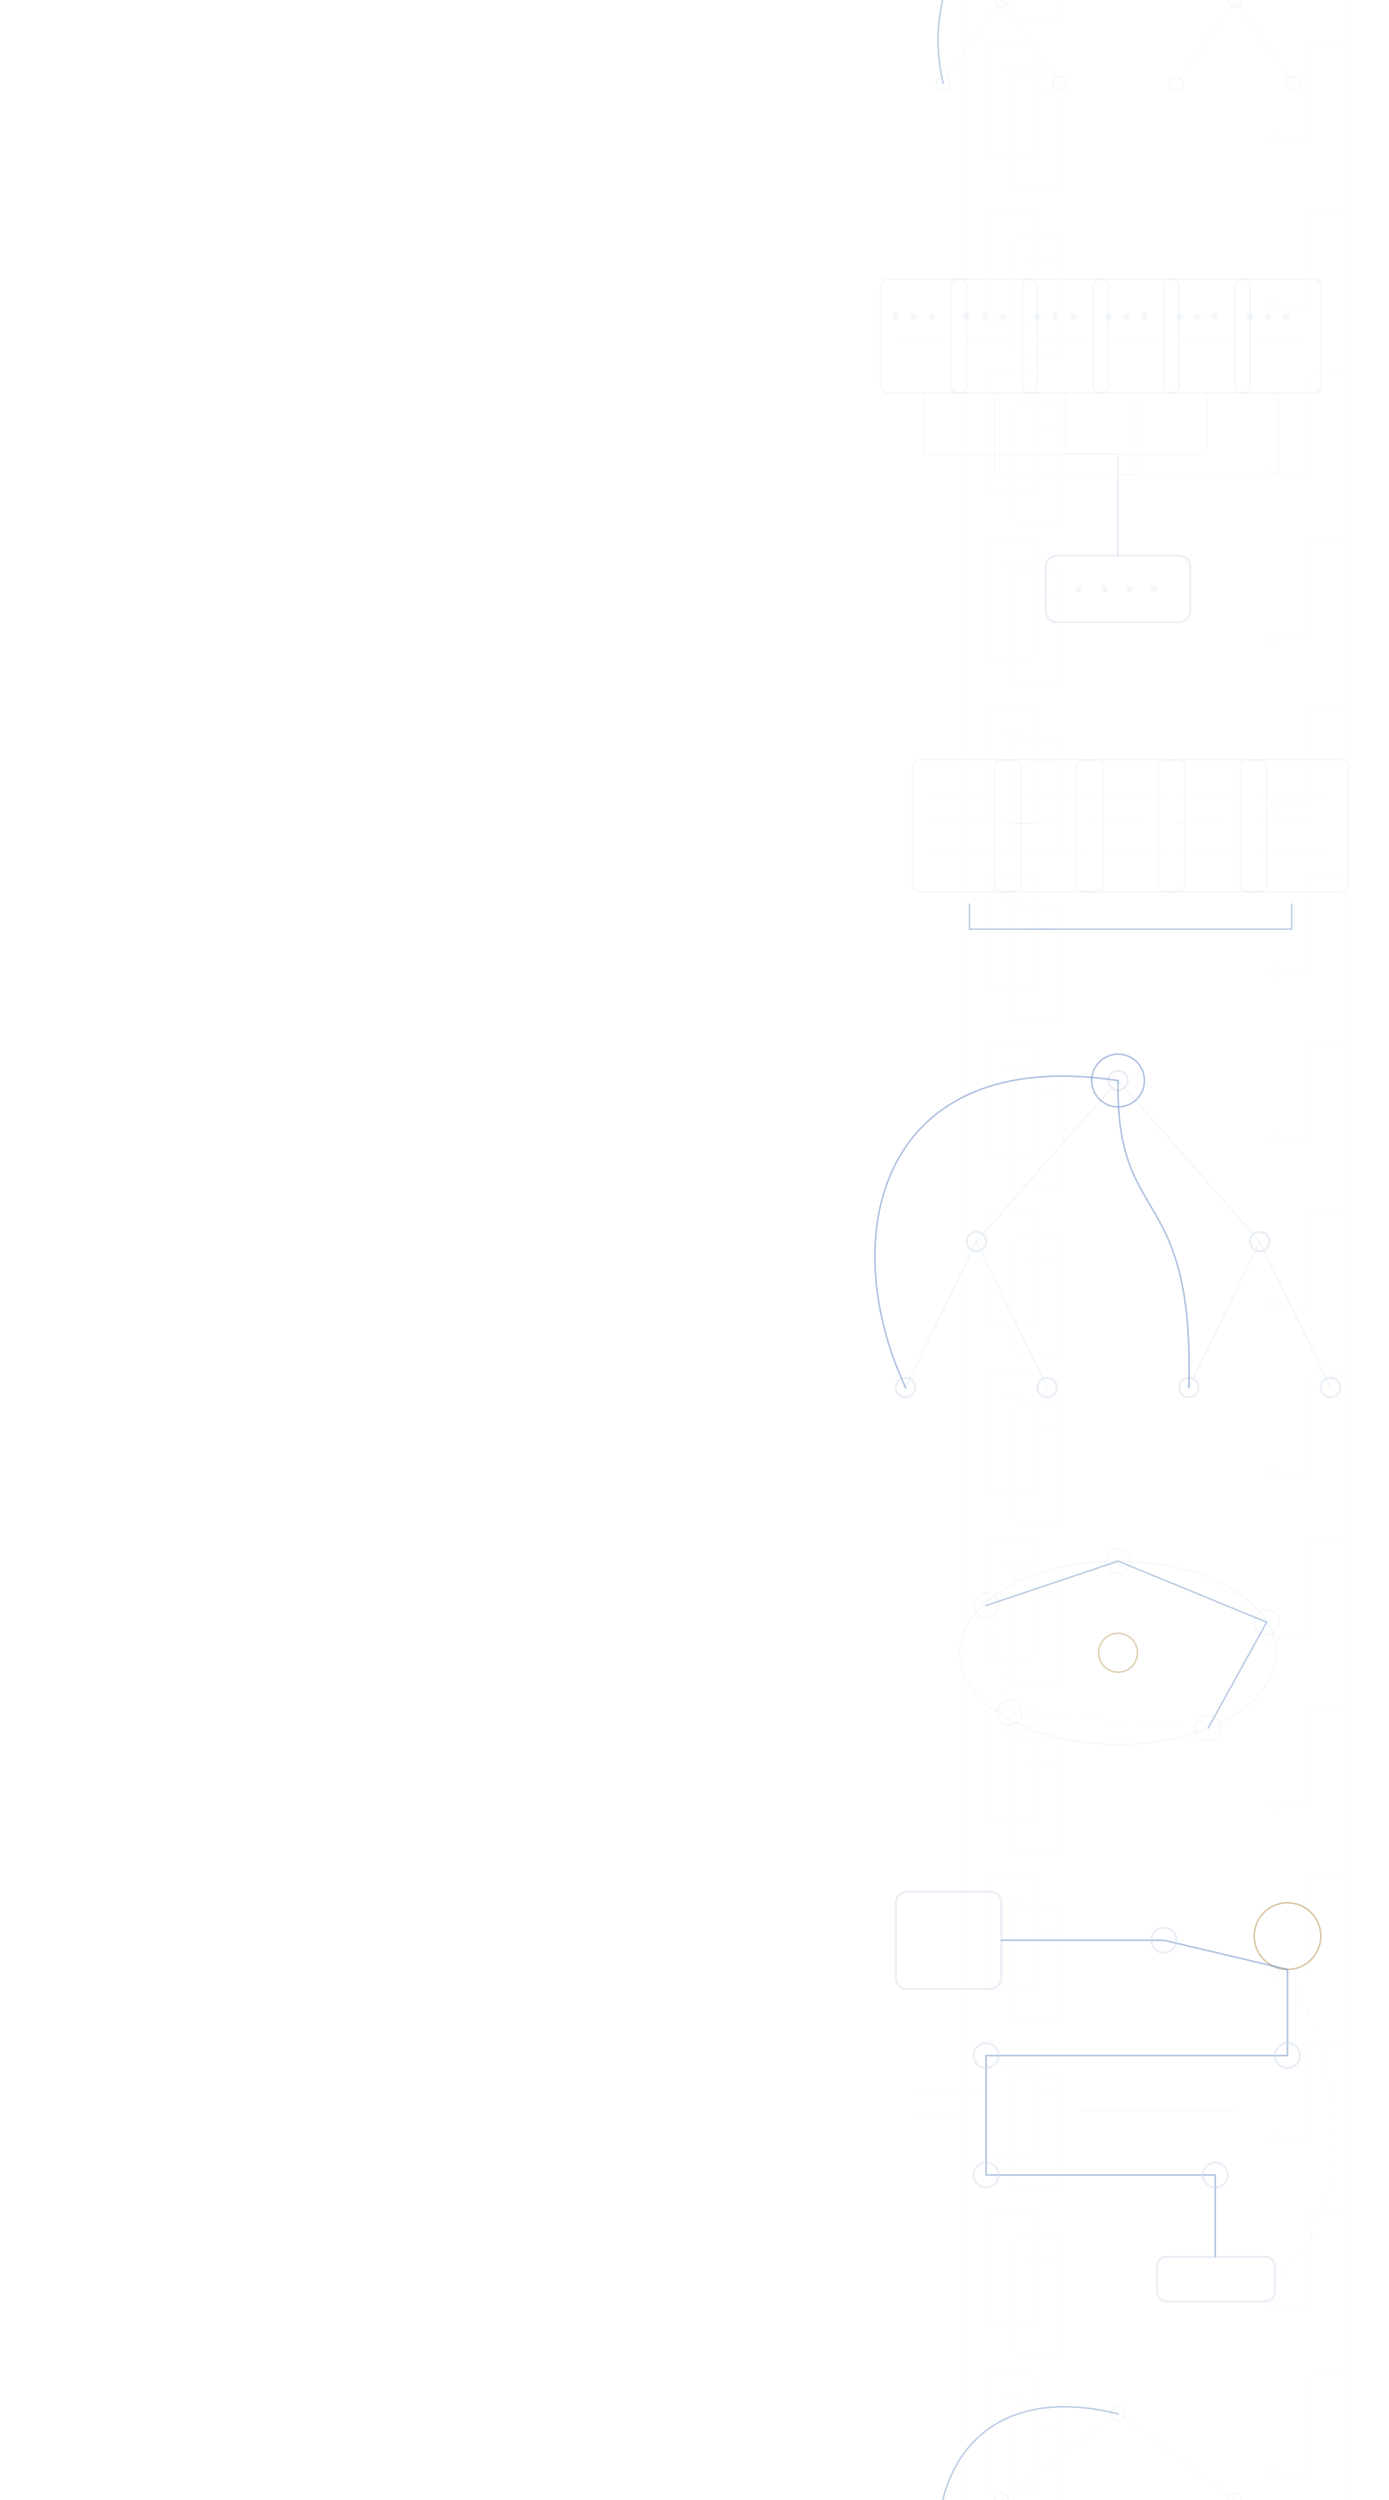
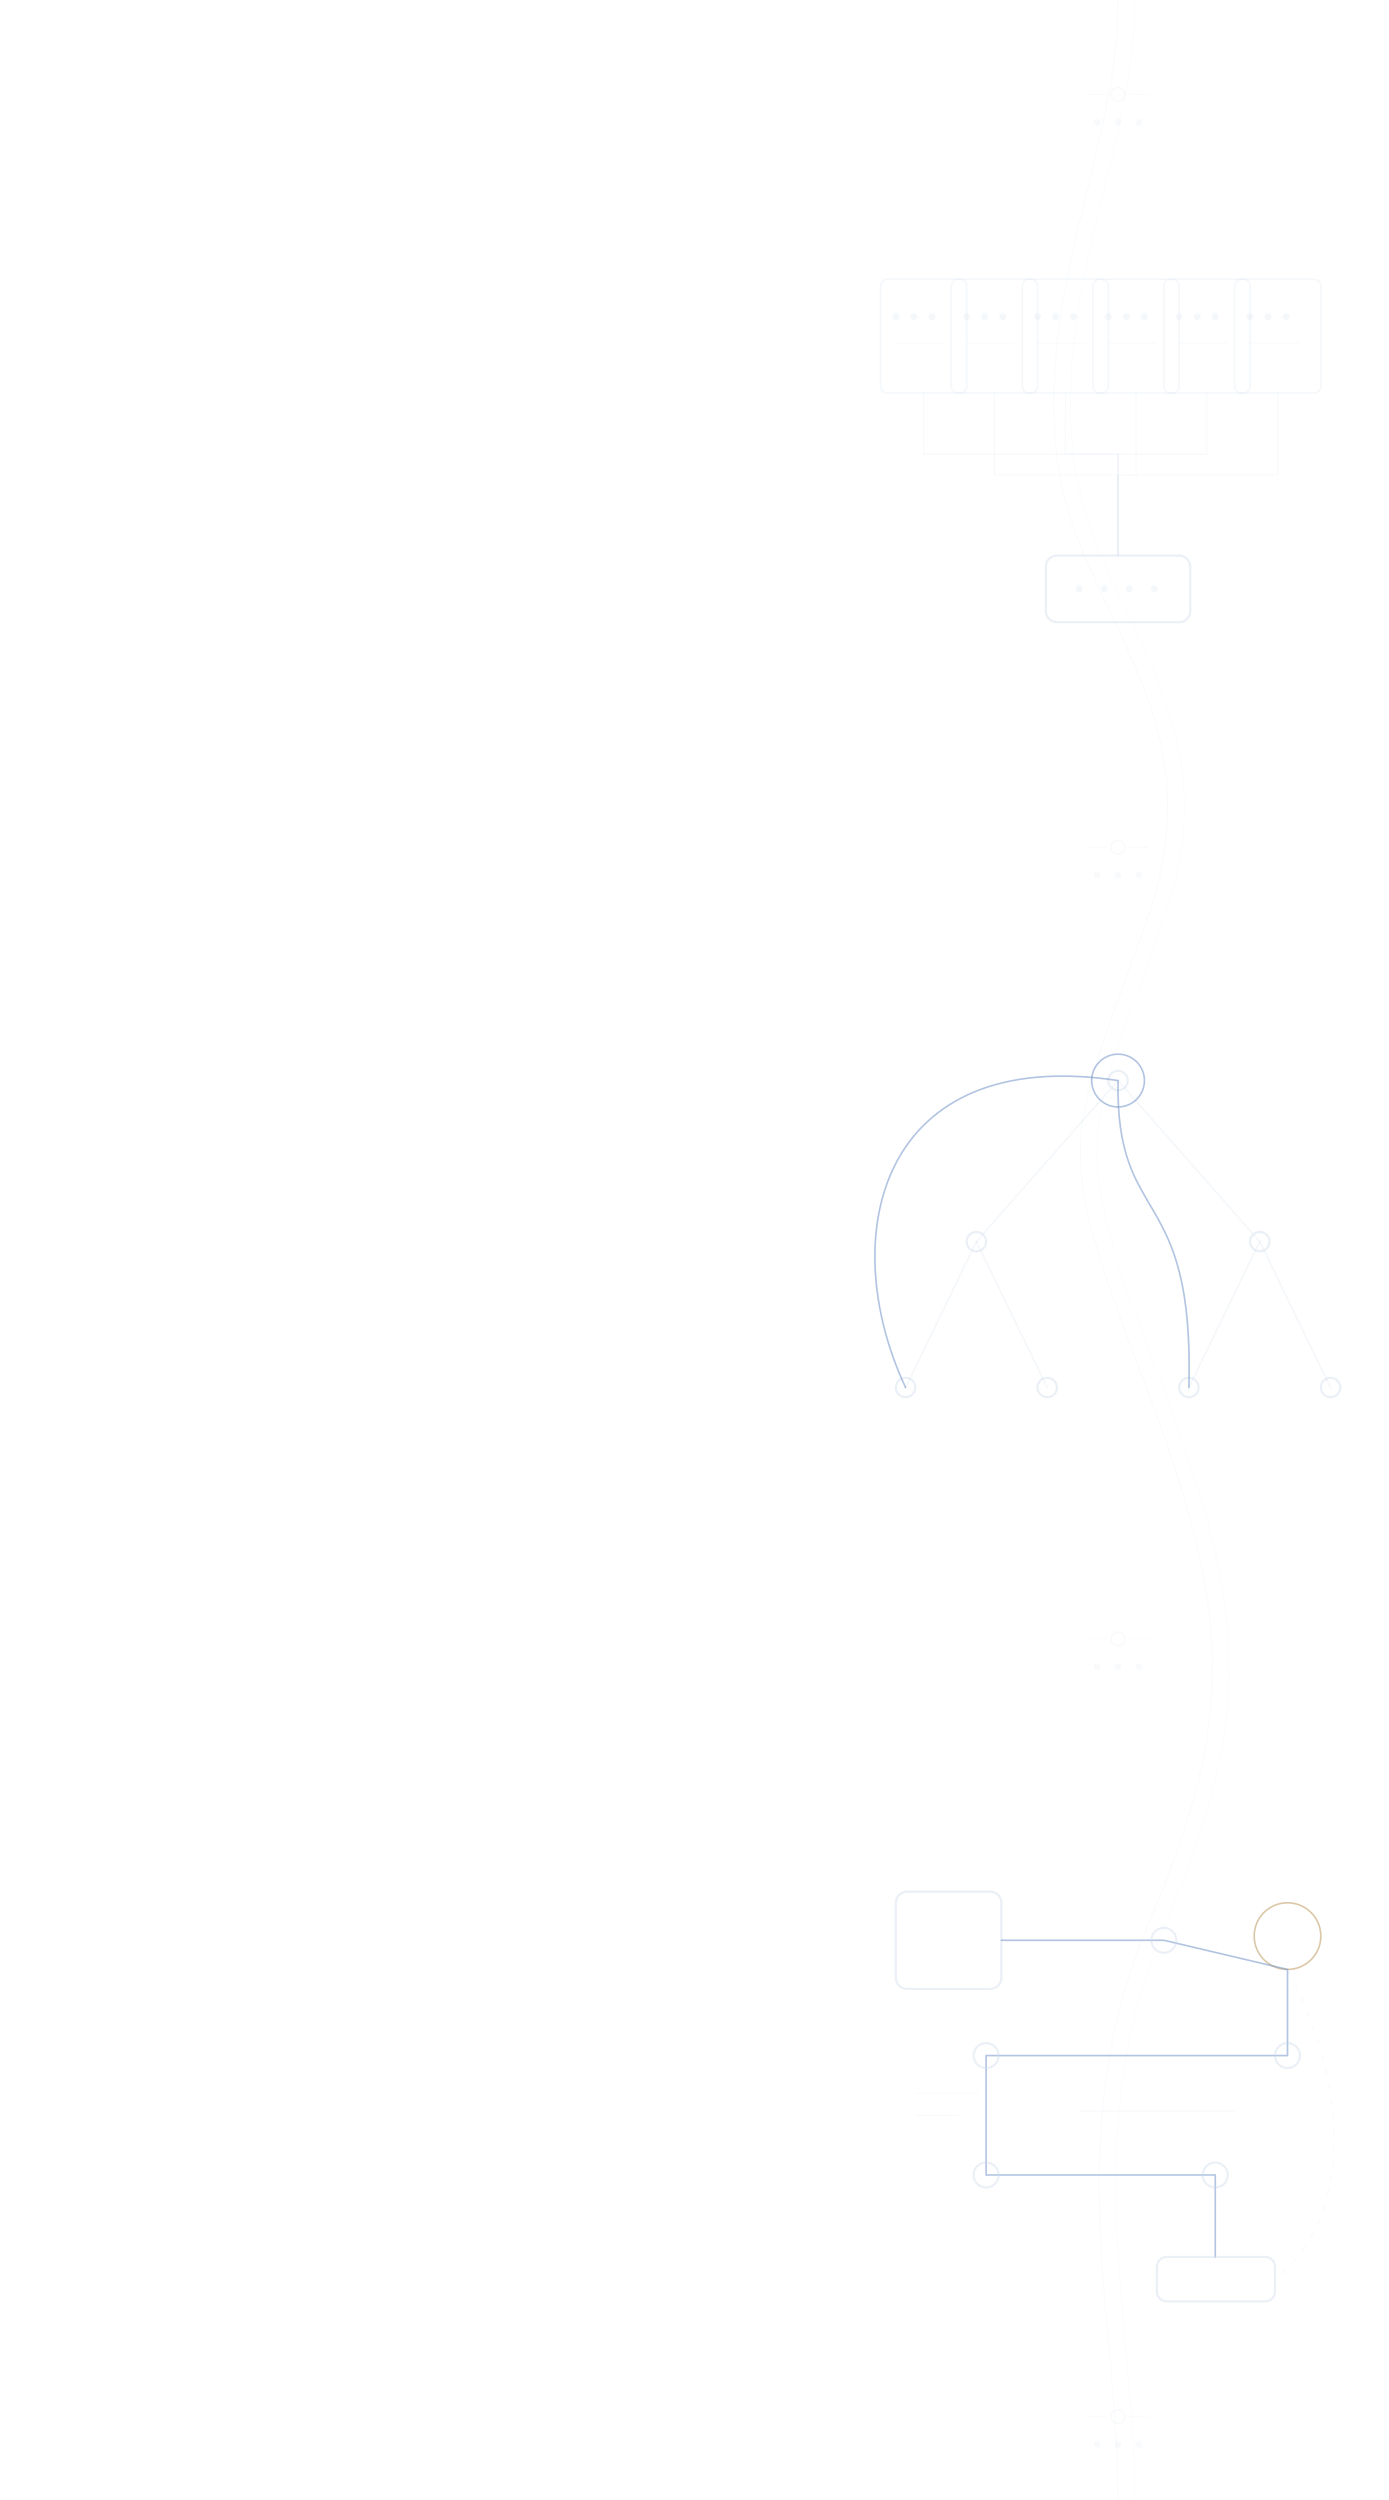
<svg xmlns="http://www.w3.org/2000/svg" width="1000" height="1800" viewBox="0 0 1000 1800" fill="none">
  <style>.art-ink,
.art-ink-soft,
.art-hair,
.art-blue,
.art-gold {
  fill: none;
  vector-effect: non-scaling-stroke;
  stroke-linecap: round;
  stroke-linejoin: round;
}

.art-ink {
  stroke: rgba(196, 210, 230, .38);
  stroke-width: 1.6;
}

.art-ink-soft {
  stroke: rgba(196, 210, 230, .2);
  stroke-width: 1.2;
}

/* Hairline filigree — the finest lines (tree-rings, arcs, contours). */
.art-hair {
  stroke: rgba(196, 210, 230, .2);
  stroke-width: 0.6;
}

.art-blue, .art-gold {
  stroke-width: 1.2;
  stroke-opacity: .55;
}

.art-blue { stroke: #5a82be; }
.art-gold { stroke: #b28945; }

.art-fill-ink {
  fill: rgba(196, 210, 230, .38);
  stroke: none;
}

/* Stipple dots for organic growth. */
.art-dot {
  fill: rgba(196, 210, 230, .2);
  stroke: none;
}</style>
-   <defs>
-     <g id="post-texture" opacity=".38">
-       <path class="art-hair" d="M694 0V1800" />
-       <path class="art-hair" d="M970 0V1800" />
-       <rect class="art-hair" x="710" y="30" width="36" height="83" rx="4" />
-       <rect class="art-hair" x="730" y="52" width="36" height="83" rx="4" />
-       <path class="art-hair" d="M721 47L739 47" />
-       <path class="art-hair" d="M741 69L759 69" />
-       <path class="art-hair" d="M970 30H944V100H921" />
-       <circle class="art-ink-soft" cx="918" cy="100" r="3" />
-       <rect class="art-hair" x="710" y="150" width="36" height="83" rx="4" />
-       <rect class="art-hair" x="730" y="172" width="36" height="83" rx="4" />
-       <path class="art-hair" d="M721 167L739 167" />
-       <path class="art-hair" d="M741 189L759 189" />
-       <path class="art-hair" d="M970 150H944V220H921" />
-       <circle class="art-ink-soft" cx="918" cy="220" r="3" />
-       <rect class="art-hair" x="710" y="270" width="36" height="83" rx="4" />
-       <rect class="art-hair" x="730" y="292" width="36" height="83" rx="4" />
-       <path class="art-hair" d="M721 287L739 287" />
-       <path class="art-hair" d="M741 309L759 309" />
-       <path class="art-hair" d="M970 270H944V340H921" />
-       <circle class="art-ink-soft" cx="918" cy="340" r="3" />
-       <rect class="art-hair" x="710" y="390" width="36" height="83" rx="4" />
-       <rect class="art-hair" x="730" y="412" width="36" height="83" rx="4" />
-       <path class="art-hair" d="M721 407L739 407" />
-       <path class="art-hair" d="M741 429L759 429" />
-       <path class="art-hair" d="M970 390H944V460H921" />
-       <circle class="art-ink-soft" cx="918" cy="460" r="3" />
-       <rect class="art-hair" x="710" y="510" width="36" height="83" rx="4" />
-       <rect class="art-hair" x="730" y="532" width="36" height="83" rx="4" />
-       <path class="art-hair" d="M721 527L739 527" />
-       <path class="art-hair" d="M741 549L759 549" />
-       <path class="art-hair" d="M970 510H944V580H921" />
-       <circle class="art-ink-soft" cx="918" cy="580" r="3" />
-       <rect class="art-hair" x="710" y="630" width="36" height="83" rx="4" />
-       <rect class="art-hair" x="730" y="652" width="36" height="83" rx="4" />
-       <path class="art-hair" d="M721 647L739 647" />
-       <path class="art-hair" d="M741 669L759 669" />
-       <path class="art-hair" d="M970 630H944V700H921" />
-       <circle class="art-ink-soft" cx="918" cy="700" r="3" />
-       <rect class="art-hair" x="710" y="750" width="36" height="83" rx="4" />
-       <rect class="art-hair" x="730" y="772" width="36" height="83" rx="4" />
-       <path class="art-hair" d="M721 767L739 767" />
-       <path class="art-hair" d="M741 789L759 789" />
-       <path class="art-hair" d="M970 750H944V820H921" />
-       <circle class="art-ink-soft" cx="918" cy="820" r="3" />
-       <rect class="art-hair" x="710" y="870" width="36" height="83" rx="4" />
-       <rect class="art-hair" x="730" y="892" width="36" height="83" rx="4" />
-       <path class="art-hair" d="M721 887L739 887" />
-       <path class="art-hair" d="M741 909L759 909" />
-       <path class="art-hair" d="M970 870H944V940H921" />
-       <circle class="art-ink-soft" cx="918" cy="940" r="3" />
-       <rect class="art-hair" x="710" y="990" width="36" height="83" rx="4" />
-       <rect class="art-hair" x="730" y="1012" width="36" height="83" rx="4" />
-       <path class="art-hair" d="M721 1007L739 1007" />
-       <path class="art-hair" d="M741 1029L759 1029" />
-       <path class="art-hair" d="M970 990H944V1060H921" />
-       <circle class="art-ink-soft" cx="918" cy="1060" r="3" />
-       <rect class="art-hair" x="710" y="1110" width="36" height="83" rx="4" />
-       <rect class="art-hair" x="730" y="1132" width="36" height="83" rx="4" />
-       <path class="art-hair" d="M721 1127L739 1127" />
-       <path class="art-hair" d="M741 1149L759 1149" />
-       <path class="art-hair" d="M970 1110H944V1180H921" />
-       <circle class="art-ink-soft" cx="918" cy="1180" r="3" />
-       <rect class="art-hair" x="710" y="1230" width="36" height="83" rx="4" />
-       <rect class="art-hair" x="730" y="1252" width="36" height="83" rx="4" />
-       <path class="art-hair" d="M721 1247L739 1247" />
-       <path class="art-hair" d="M741 1269L759 1269" />
-       <path class="art-hair" d="M970 1230H944V1300H921" />
-       <circle class="art-ink-soft" cx="918" cy="1300" r="3" />
-       <rect class="art-hair" x="710" y="1350" width="36" height="83" rx="4" />
-       <rect class="art-hair" x="730" y="1372" width="36" height="83" rx="4" />
-       <path class="art-hair" d="M721 1367L739 1367" />
-       <path class="art-hair" d="M741 1389L759 1389" />
-       <path class="art-hair" d="M970 1350H944V1420H921" />
-       <circle class="art-ink-soft" cx="918" cy="1420" r="3" />
-       <rect class="art-hair" x="710" y="1470" width="36" height="83" rx="4" />
-       <rect class="art-hair" x="730" y="1492" width="36" height="83" rx="4" />
-       <path class="art-hair" d="M721 1487L739 1487" />
-       <path class="art-hair" d="M741 1509L759 1509" />
-       <path class="art-hair" d="M970 1470H944V1540H921" />
-       <circle class="art-ink-soft" cx="918" cy="1540" r="3" />
-       <rect class="art-hair" x="710" y="1590" width="36" height="83" rx="4" />
-       <rect class="art-hair" x="730" y="1612" width="36" height="83" rx="4" />
-       <path class="art-hair" d="M721 1607L739 1607" />
-       <path class="art-hair" d="M741 1629L759 1629" />
-       <path class="art-hair" d="M970 1590H944V1660H921" />
-       <circle class="art-ink-soft" cx="918" cy="1660" r="3" />
-       <rect class="art-hair" x="710" y="1710" width="36" height="83" rx="4" />
-       <rect class="art-hair" x="730" y="1732" width="36" height="83" rx="4" />
-       <path class="art-hair" d="M721 1727L739 1727" />
-       <path class="art-hair" d="M741 1749L759 1749" />
-       <path class="art-hair" d="M970 1710H944V1780H921" />
-       <circle class="art-ink-soft" cx="918" cy="1780" r="3" />
-     </g>
-   </defs>
-   <use href="#post-texture" transform="translate(0 -1800)" />
-   <use href="#post-texture" transform="translate(0 0)" />
-   <use href="#post-texture" transform="translate(0 1800)" />
-   <g transform="translate(805 0)" opacity=".7">
-     <path class="art-hair" d="M-126 60L-84 0" />
-     <path class="art-hair" d="M-42 60L-84 0" />
-     <path class="art-hair" d="M42 60L84 0" />
-     <path class="art-hair" d="M126 60L84 0" />
-     <path class="art-hair" d="M-84 0L0 -62" />
-     <path class="art-hair" d="M84 0L0 -62" />
-     <circle class="art-ink-soft" cx="-126" cy="60" r="5" />
-     <circle class="art-ink-soft" cx="-42" cy="60" r="5" />
-     <circle class="art-ink-soft" cx="42" cy="60" r="5" />
-     <circle class="art-ink-soft" cx="126" cy="60" r="5" />
-     <circle class="art-ink-soft" cx="-84" cy="0" r="5" />
-     <circle class="art-ink-soft" cx="84" cy="0" r="5" />
-     <circle class="art-ink-soft" cx="0" cy="-62" r="5" />
-     <path class="art-blue" d="M-126 60C-142-10-105-88 0-62" />
+   <g transform="translate(0 0)" opacity=".65">
+     <path class="art-hair" d="M805 0C805 105 750 198 760 320S881 509 825 665S757 820 822 990S891 1235 827 1385S805 1670 805 1800" />
  </g>
-   <g transform="translate(805 595)" opacity=".7">
-     <rect class="art-ink-soft" x="-148" y="-48" width="78" height="95" rx="5" />
-     <path class="art-hair" d="M-135 -21L-84 -21" />
-     <path class="art-hair" d="M-135 -2L-100 -2" />
-     <path class="art-hair" d="M-135 17L-84 17" />
-     <rect class="art-ink-soft" x="-89" y="-48" width="78" height="95" rx="5" />
-     <path class="art-hair" d="M-76 -21L-25 -21" />
-     <path class="art-hair" d="M-76 -2L-41 -2" />
-     <path class="art-hair" d="M-76 17L-25 17" />
-     <rect class="art-ink-soft" x="-30" y="-48" width="78" height="95" rx="5" />
-     <path class="art-hair" d="M-17 -21L34 -21" />
-     <path class="art-hair" d="M-17 -2L18 -2" />
-     <path class="art-hair" d="M-17 17L34 17" />
-     <rect class="art-ink-soft" x="29" y="-48" width="78" height="95" rx="5" />
-     <path class="art-hair" d="M42 -21L93 -21" />
-     <path class="art-hair" d="M42 -2L77 -2" />
-     <path class="art-hair" d="M42 17L93 17" />
-     <rect class="art-ink-soft" x="88" y="-48" width="78" height="95" rx="5" />
-     <path class="art-hair" d="M101 -21L152 -21" />
-     <path class="art-hair" d="M101 -2L136 -2" />
-     <path class="art-hair" d="M101 17L152 17" />
-     <path class="art-blue" d="M-107 56V74H125V56" />
+   <g transform="translate(12 0)" opacity=".35">
+     <path class="art-hair" d="M805 0C805 105 750 198 760 320S881 509 825 665S757 820 822 990S891 1235 827 1385S805 1670 805 1800" />
  </g>
-   <g transform="translate(805 1190)" opacity=".7">
-     <ellipse class="art-ink-soft" cx="0" cy="0" rx="114" ry="66" transform="rotate(0 0 0)" />
-     <circle class="art-ink-soft" cx="-95" cy="-34" r="9" />
-     <circle class="art-ink-soft" cx="-78" cy="43" r="9" />
-     <circle class="art-ink-soft" cx="0" cy="-66" r="9" />
-     <circle class="art-ink-soft" cx="65" cy="54" r="9" />
-     <circle class="art-ink-soft" cx="107" cy="-22" r="9" />
-     <path class="art-blue" d="M-95-34L0-66 107-22 65 54" />
-     <path class="art-hair" d="M-95-34L-78 43 65 54" stroke-dasharray="4 6" />
-     <circle class="art-gold" cx="0" cy="0" r="14" />
+   <g transform="translate(805 68)" opacity=".55">
+     <circle class="art-ink-soft" cx="0" cy="0" r="5" />
+     <path class="art-hair" d="M-22 0L-8 0" />
+     <path class="art-hair" d="M8 0L22 0" />
+     <circle class="art-dot" cx="-15" cy="20" r="2.5" />
+     <circle class="art-dot" cx="0" cy="20" r="2.5" />
+     <circle class="art-dot" cx="15" cy="20" r="2.5" />
  </g>
-   <g transform="translate(805 1800)" opacity=".7">
-     <path class="art-hair" d="M-126 60L-84 0" />
-     <path class="art-hair" d="M-42 60L-84 0" />
-     <path class="art-hair" d="M42 60L84 0" />
-     <path class="art-hair" d="M126 60L84 0" />
-     <path class="art-hair" d="M-84 0L0 -62" />
-     <path class="art-hair" d="M84 0L0 -62" />
-     <circle class="art-ink-soft" cx="-126" cy="60" r="5" />
-     <circle class="art-ink-soft" cx="-42" cy="60" r="5" />
-     <circle class="art-ink-soft" cx="42" cy="60" r="5" />
-     <circle class="art-ink-soft" cx="126" cy="60" r="5" />
-     <circle class="art-ink-soft" cx="-84" cy="0" r="5" />
-     <circle class="art-ink-soft" cx="84" cy="0" r="5" />
-     <circle class="art-ink-soft" cx="0" cy="-62" r="5" />
-     <path class="art-blue" d="M-126 60C-142-10-105-88 0-62" />
+   <g transform="translate(805 610)" opacity=".55">
+     <circle class="art-ink-soft" cx="0" cy="0" r="5" />
+     <path class="art-hair" d="M-22 0L-8 0" />
+     <path class="art-hair" d="M8 0L22 0" />
+     <circle class="art-dot" cx="-15" cy="20" r="2.5" />
+     <circle class="art-dot" cx="0" cy="20" r="2.5" />
+     <circle class="art-dot" cx="15" cy="20" r="2.5" />
+   </g>
+   <g transform="translate(805 1180)" opacity=".55">
+     <circle class="art-ink-soft" cx="0" cy="0" r="5" />
+     <path class="art-hair" d="M-22 0L-8 0" />
+     <path class="art-hair" d="M8 0L22 0" />
+     <circle class="art-dot" cx="-15" cy="20" r="2.5" />
+     <circle class="art-dot" cx="0" cy="20" r="2.5" />
+     <circle class="art-dot" cx="15" cy="20" r="2.5" />
+   </g>
+   <g transform="translate(805 1740)" opacity=".55">
+     <circle class="art-ink-soft" cx="0" cy="0" r="5" />
+     <path class="art-hair" d="M-22 0L-8 0" />
+     <path class="art-hair" d="M8 0L22 0" />
+     <circle class="art-dot" cx="-15" cy="20" r="2.5" />
+     <circle class="art-dot" cx="0" cy="20" r="2.5" />
+     <circle class="art-dot" cx="15" cy="20" r="2.5" />
  </g>
  <g transform="translate(805 295)" opacity=".85">
    <rect class="art-ink-soft" x="-171" y="-94" width="62" height="82" rx="5" />
    <circle class="art-dot" cx="-160" cy="-67" r="2.5" />
    <circle class="art-dot" cx="-147" cy="-67" r="2.5" />
    <circle class="art-dot" cx="-134" cy="-67" r="2.5" />
    <path class="art-hair" d="M-160 -48L-125 -48" />
    <path class="art-hair" d="M-140-12V32H0V105" />
    <rect class="art-ink-soft" x="-120" y="-94" width="62" height="82" rx="5" />
    <circle class="art-dot" cx="-109" cy="-67" r="2.5" />
    <circle class="art-dot" cx="-96" cy="-67" r="2.5" />
    <circle class="art-dot" cx="-83" cy="-67" r="2.5" />
    <path class="art-hair" d="M-109 -48L-74 -48" />
    <path class="art-hair" d="M-89-12V47H0V105" />
    <rect class="art-ink-soft" x="-69" y="-94" width="62" height="82" rx="5" />
    <circle class="art-dot" cx="-58" cy="-67" r="2.5" />
    <circle class="art-dot" cx="-45" cy="-67" r="2.5" />
    <circle class="art-dot" cx="-32" cy="-67" r="2.5" />
    <path class="art-hair" d="M-58 -48L-23 -48" />
    <path class="art-hair" d="M-38-12V32H0V105" />
    <rect class="art-ink-soft" x="-18" y="-94" width="62" height="82" rx="5" />
    <circle class="art-dot" cx="-7" cy="-67" r="2.5" />
    <circle class="art-dot" cx="6" cy="-67" r="2.5" />
    <circle class="art-dot" cx="19" cy="-67" r="2.5" />
    <path class="art-hair" d="M-7 -48L28 -48" />
    <path class="art-hair" d="M13-12V47H0V105" />
    <rect class="art-ink-soft" x="33" y="-94" width="62" height="82" rx="5" />
    <circle class="art-dot" cx="44" cy="-67" r="2.5" />
    <circle class="art-dot" cx="57" cy="-67" r="2.5" />
    <circle class="art-dot" cx="70" cy="-67" r="2.5" />
    <path class="art-hair" d="M44 -48L79 -48" />
    <path class="art-hair" d="M64-12V32H0V105" />
    <rect class="art-ink-soft" x="84" y="-94" width="62" height="82" rx="5" />
    <circle class="art-dot" cx="95" cy="-67" r="2.5" />
    <circle class="art-dot" cx="108" cy="-67" r="2.5" />
    <circle class="art-dot" cx="121" cy="-67" r="2.5" />
    <path class="art-hair" d="M95 -48L130 -48" />
    <path class="art-hair" d="M115-12V47H0V105" />
    <rect class="art-ink" x="-52" y="105" width="104" height="48" rx="8" />
    <circle class="art-dot" cx="-28" cy="129" r="2.5" />
    <circle class="art-dot" cx="-10" cy="129" r="2.5" />
    <circle class="art-dot" cx="8" cy="129" r="2.5" />
    <circle class="art-dot" cx="26" cy="129" r="2.5" />
  </g>
  <g transform="translate(805 890)" opacity=".85">
    <path class="art-ink-soft" d="M-153 109L-102 4" />
    <path class="art-ink-soft" d="M-51 109L-102 4" />
    <path class="art-ink-soft" d="M51 109L102 4" />
    <path class="art-ink-soft" d="M153 109L102 4" />
    <path class="art-ink-soft" d="M-102 4L0 -112" />
    <path class="art-ink-soft" d="M102 4L0 -112" />
    <circle class="art-ink" cx="-153" cy="109" r="7" />
    <circle class="art-ink" cx="-51" cy="109" r="7" />
    <circle class="art-ink" cx="51" cy="109" r="7" />
    <circle class="art-ink" cx="153" cy="109" r="7" />
    <circle class="art-ink" cx="-102" cy="4" r="7" />
    <circle class="art-ink" cx="102" cy="4" r="7" />
    <circle class="art-ink" cx="0" cy="-112" r="7" />
    <path class="art-blue" d="M-153 109C-204 0-172-138 0-112M51 109C55-39-2-5 0-112" />
    <circle class="art-blue" cx="0" cy="-112" r="19" />
  </g>
  <g transform="translate(805 1490)" opacity=".85">
    <rect class="art-ink" x="-160" y="-128" width="76" height="70" rx="8" />
    <circle class="art-gold" cx="122" cy="-96" r="24" />
    <path class="art-blue" d="M-84-93H33L122-72V-10H-95V76H70V135" />
    <circle class="art-ink" cx="33" cy="-93" r="9" />
    <circle class="art-ink" cx="122" cy="-10" r="9" />
    <circle class="art-ink" cx="-95" cy="-10" r="9" />
    <circle class="art-ink" cx="-95" cy="76" r="9" />
    <circle class="art-ink" cx="70" cy="76" r="9" />
    <rect class="art-ink" x="28" y="135" width="85" height="32" rx="7" />
    <path class="art-hair" d="M-146 17h46m-46 16h31M-28 30h112" />
    <path class="art-hair" d="M122-72C164 4 172 106 113 151" stroke-dasharray="4 7" />
  </g>
</svg>
